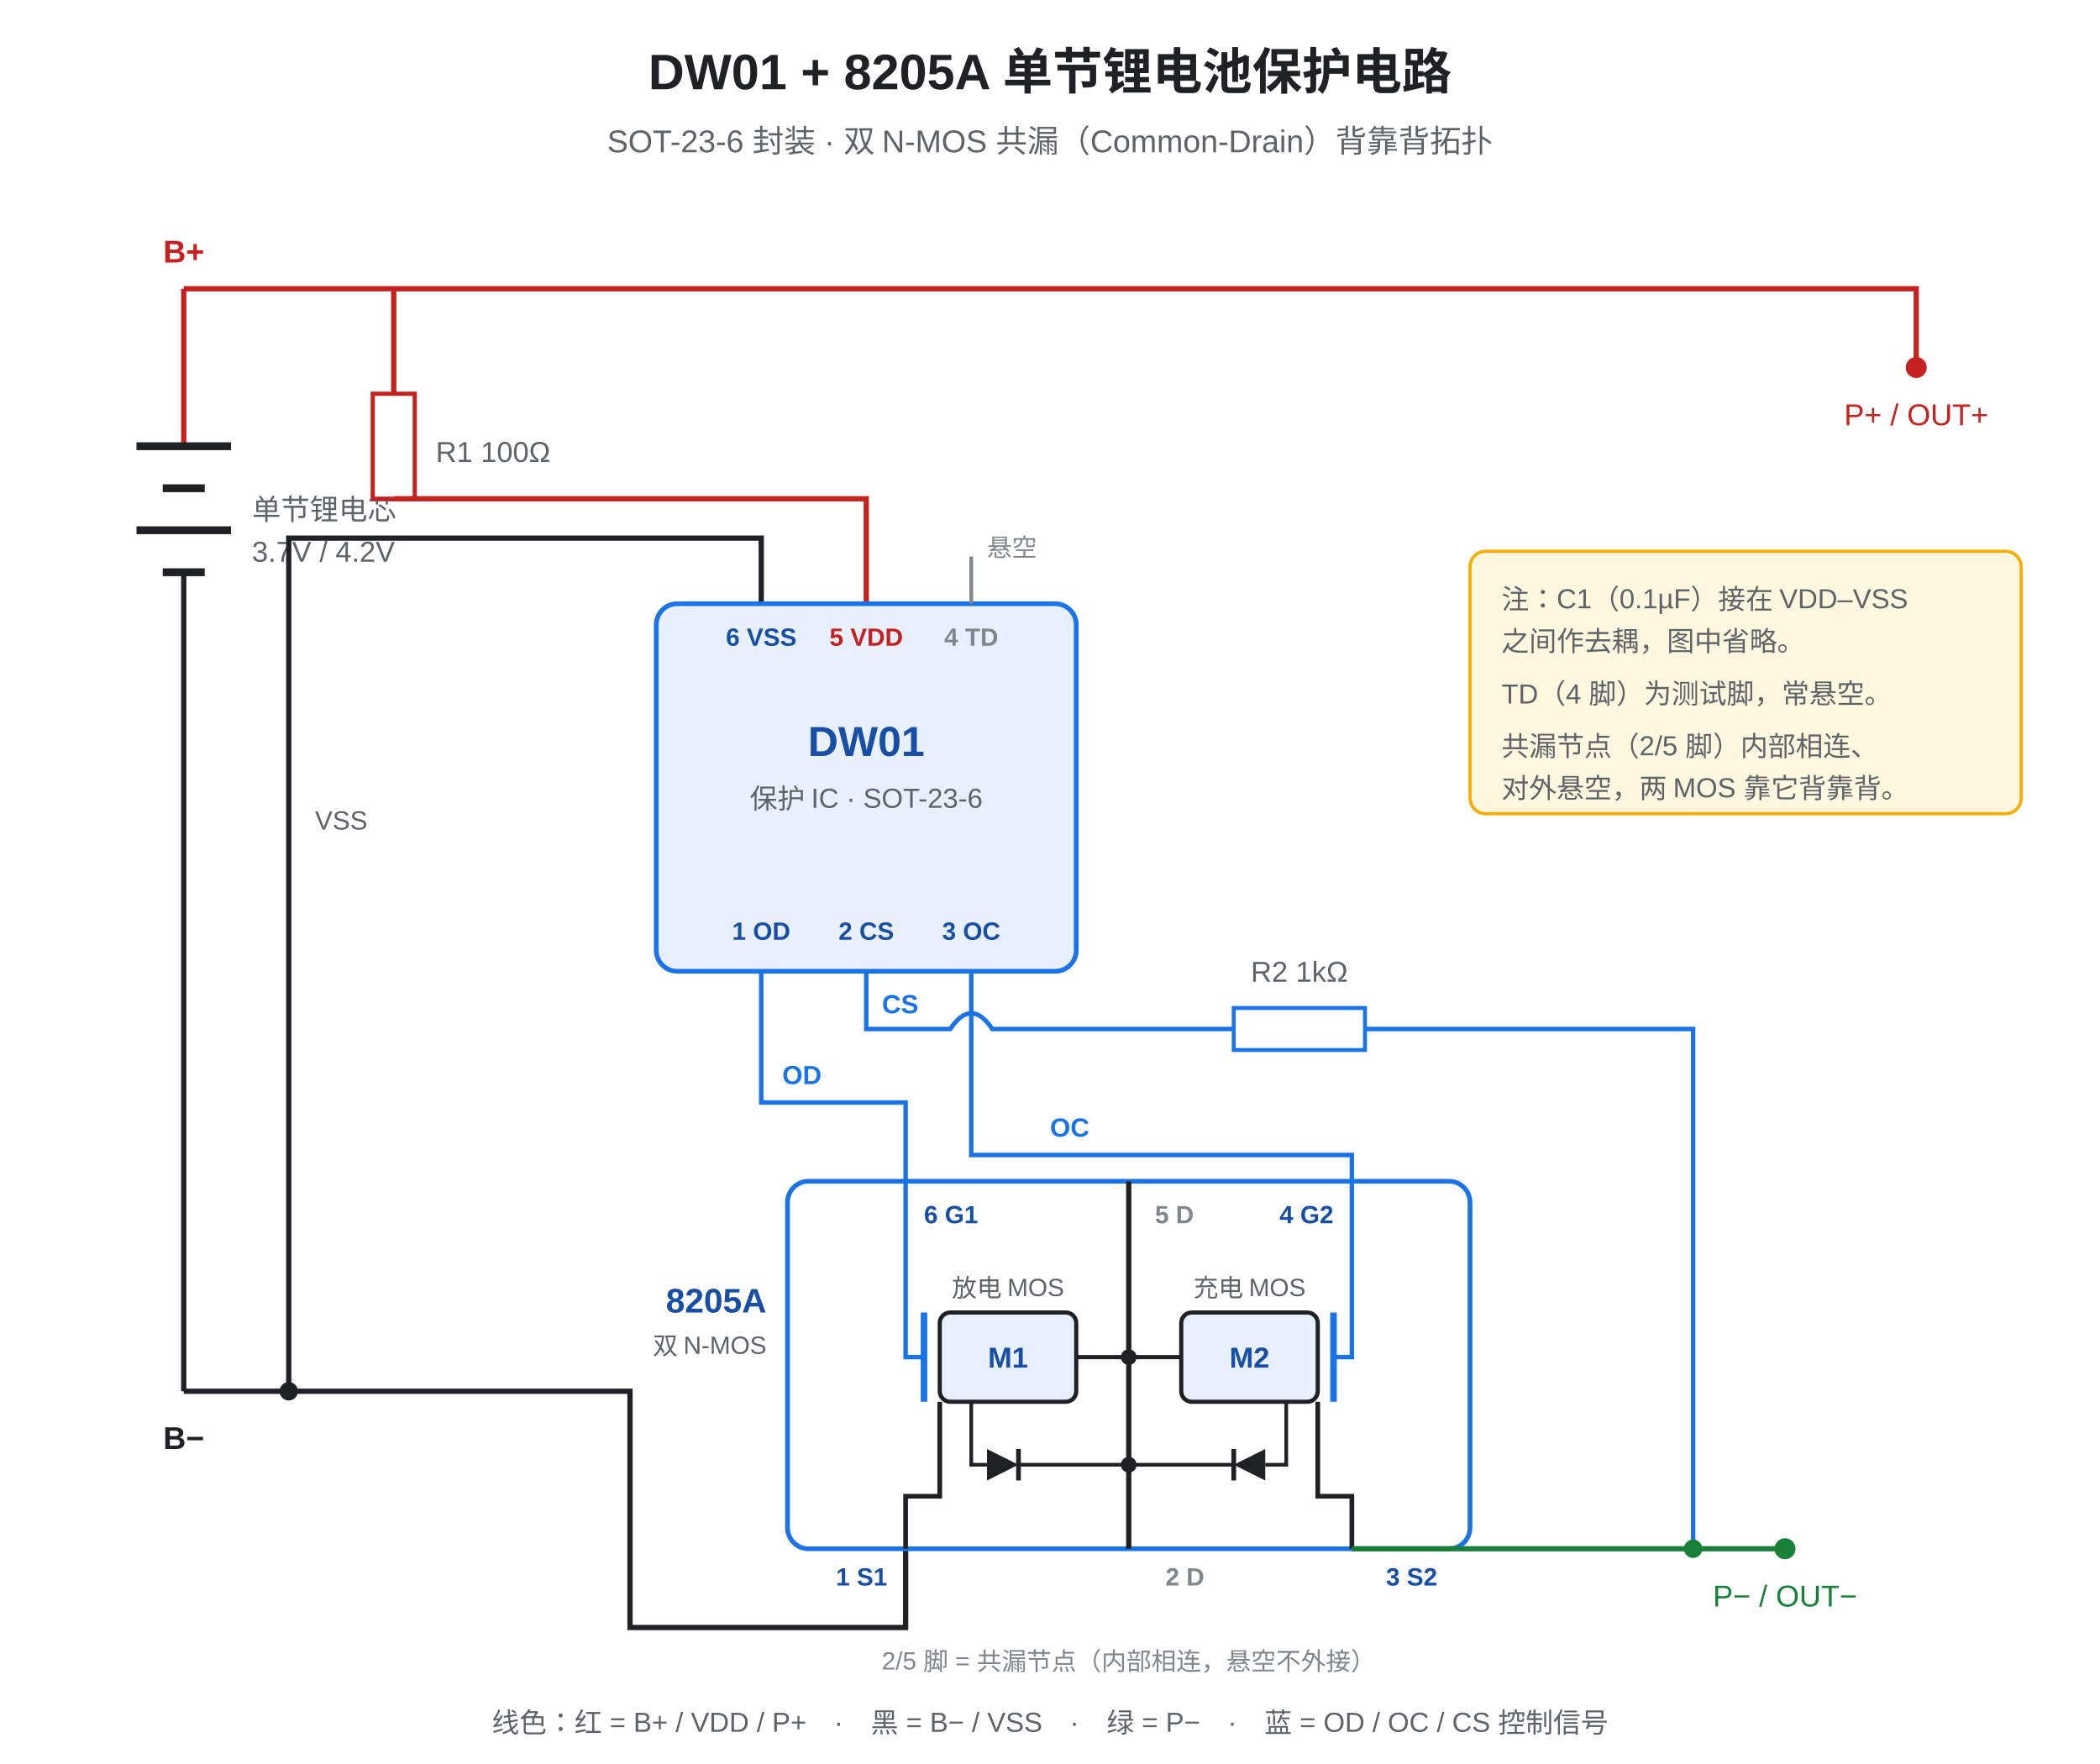
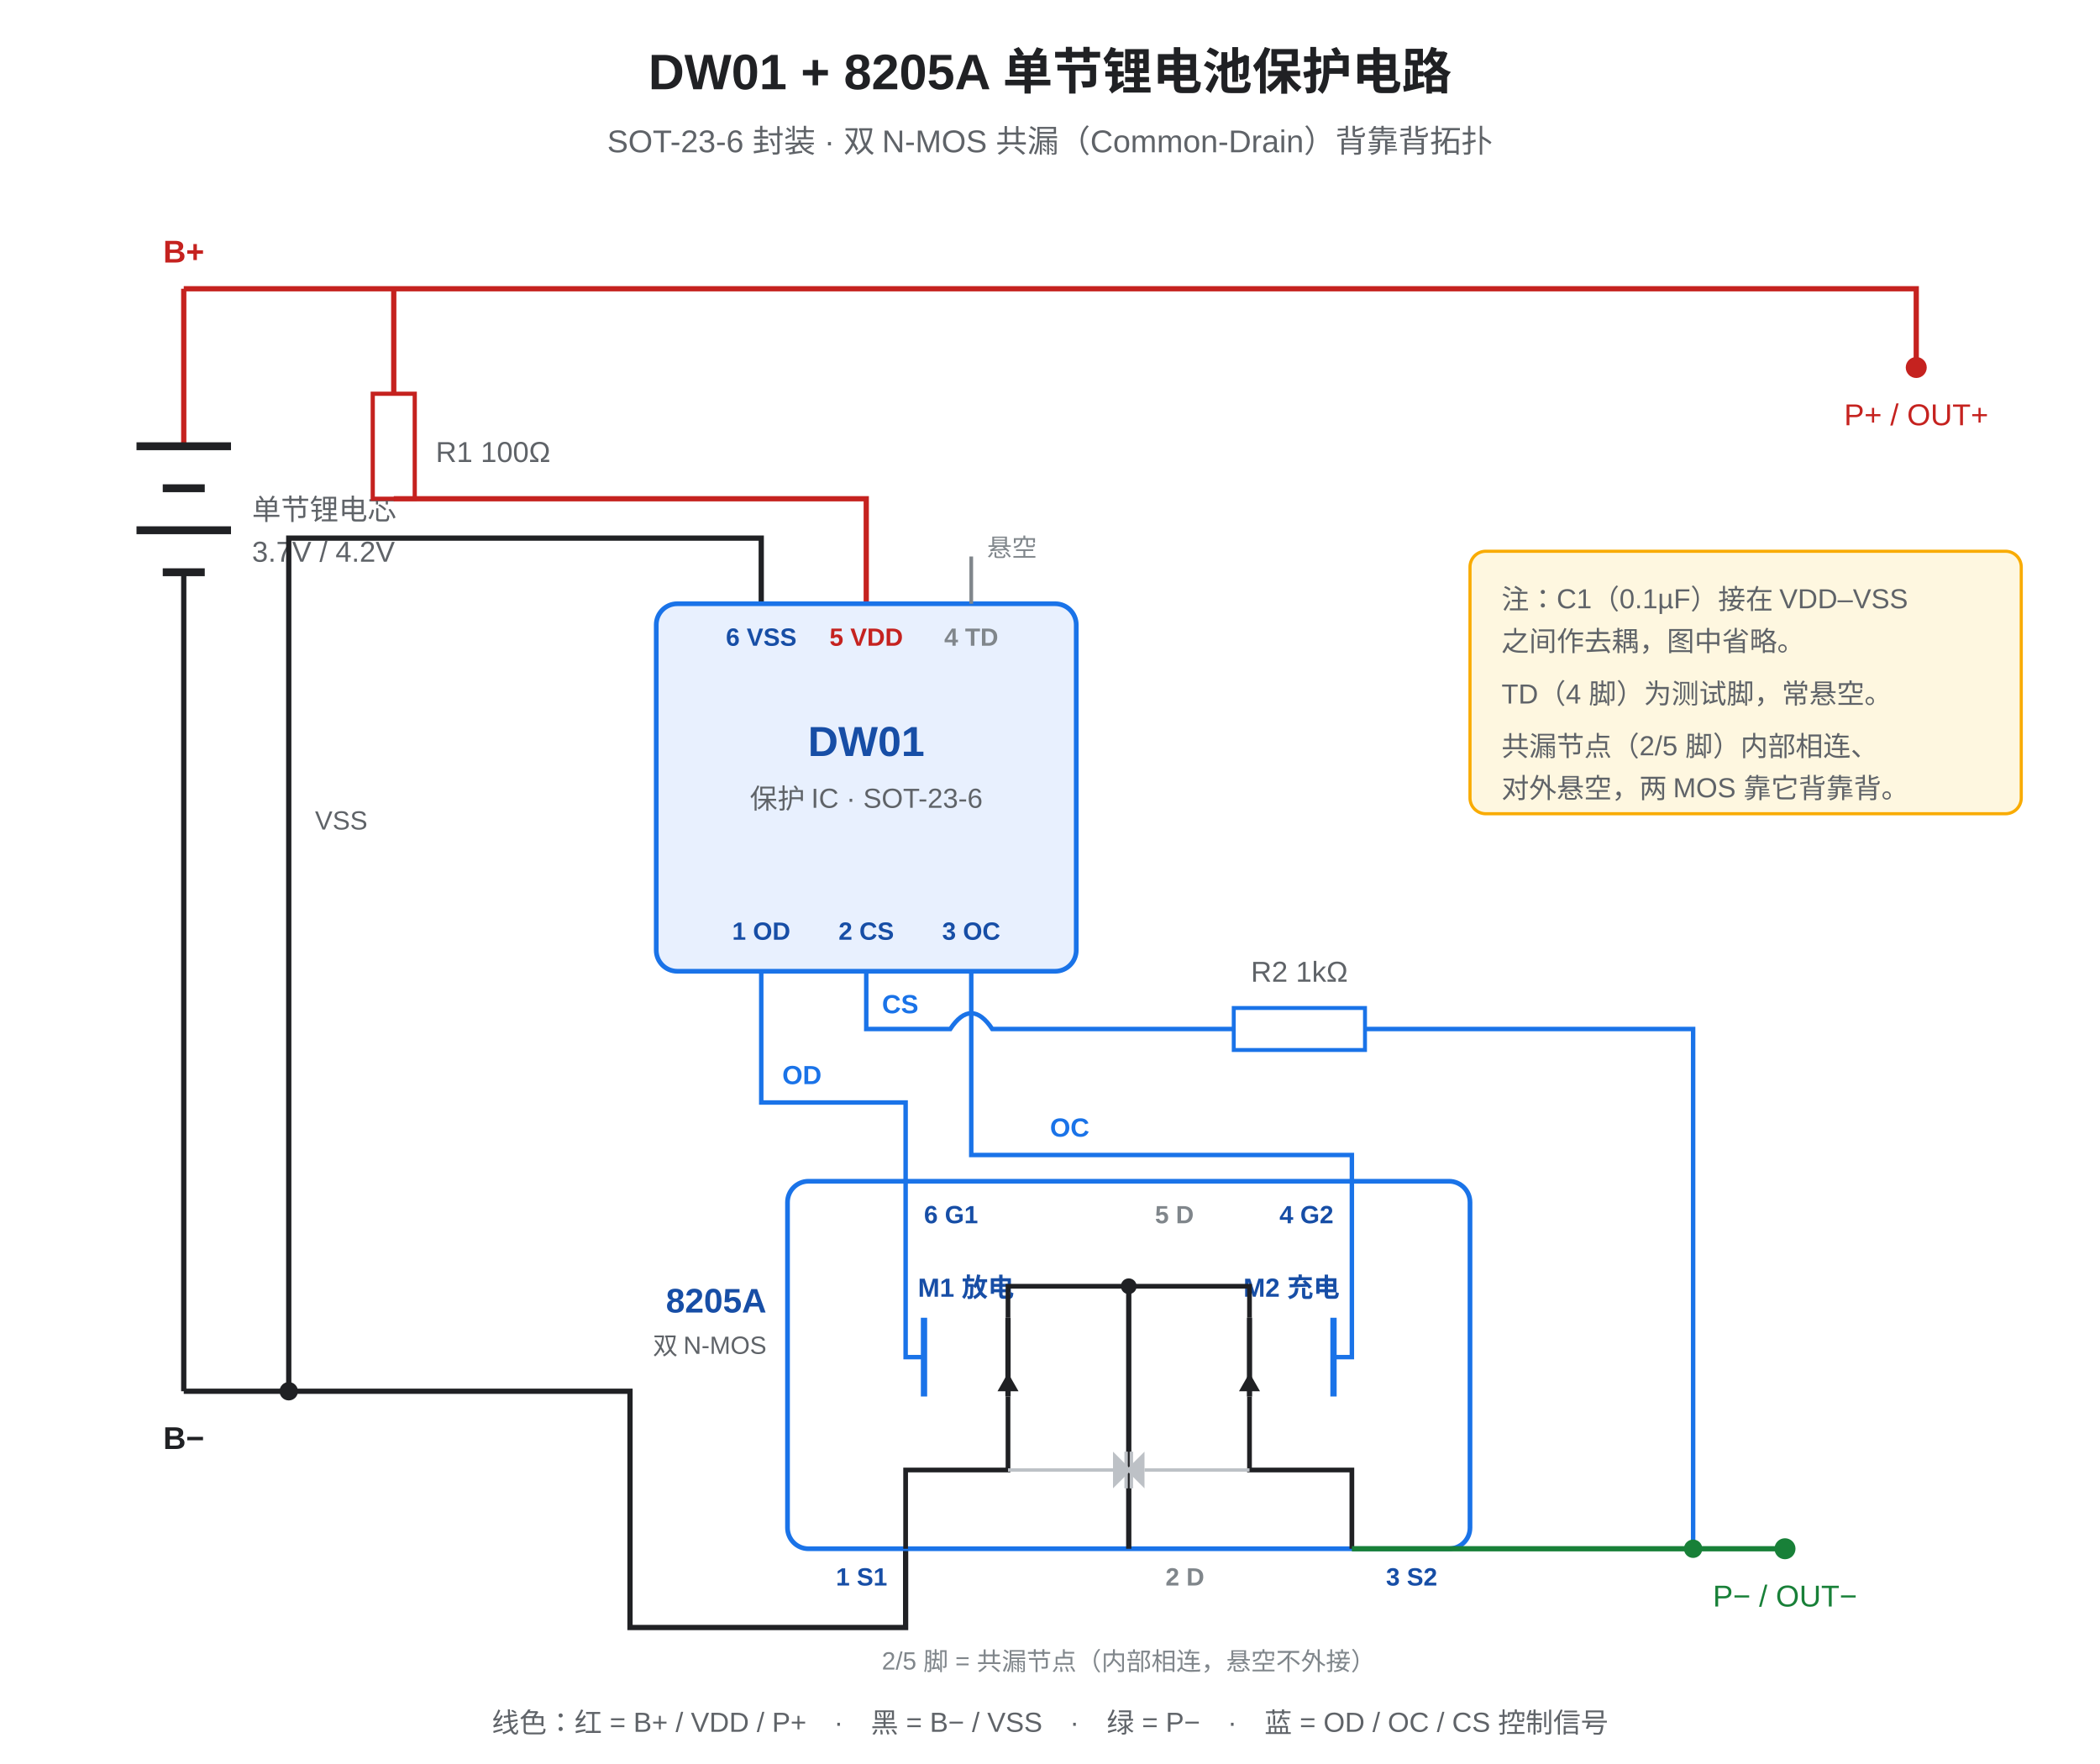
<svg xmlns="http://www.w3.org/2000/svg" viewBox="0 0 800 672" width="800" height="672" font-family="'Segoe UI','Helvetica Neue',Arial,'Microsoft YaHei',sans-serif">
  <rect x="0" y="0" width="800" height="672" fill="#ffffff" />
  <text x="400" y="34" text-anchor="middle" font-size="19" font-weight="700" fill="#202124">DW01 + 8205A 单节锂电池保护电路</text>
  <text x="400" y="58" text-anchor="middle" font-size="12" fill="#5f6368">SOT-23-6 封装 · 双 N-MOS 共漏（Common-Drain）背靠背拓扑</text>
  <path d="M70 110 L70 170" fill="none" stroke="#c5221f" stroke-width="2" />
  <line x1="52" y1="170" x2="88" y2="170" stroke="#202124" stroke-width="3" />
  <line x1="62" y1="186" x2="78" y2="186" stroke="#202124" stroke-width="3" />
  <line x1="52" y1="202" x2="88" y2="202" stroke="#202124" stroke-width="3" />
  <line x1="62" y1="218" x2="78" y2="218" stroke="#202124" stroke-width="3" />
  <path d="M70 218 L70 530" fill="none" stroke="#202124" stroke-width="2" />
  <text x="70" y="100" text-anchor="middle" font-size="12" font-weight="700" fill="#c5221f">B+</text>
  <text x="70" y="552" text-anchor="middle" font-size="12" font-weight="700" fill="#202124">B−</text>
  <text x="96" y="198" font-size="11" fill="#5f6368">单节锂电芯</text>
  <text x="96" y="214" font-size="11" fill="#5f6368">3.7V / 4.2V</text>
  <path d="M70 110 L730 110 L730 140" fill="none" stroke="#c5221f" stroke-width="2" />
  <circle cx="730" cy="140" r="4" fill="#c5221f" />
  <text x="730" y="162" text-anchor="middle" font-size="11.5" fill="#c5221f">P+ / OUT+</text>
  <path d="M150 110 L150 150" fill="none" stroke="#c5221f" stroke-width="2" />
  <rect x="142" y="150" width="16" height="40" fill="#ffffff" stroke="#c5221f" stroke-width="1.6" />
  <text x="166" y="176" font-size="11" fill="#5f6368">R1 100Ω</text>
  <path d="M150 190 L330 190 L330 230" fill="none" stroke="#c5221f" stroke-width="2" />
  <path d="M290 230 L290 205 L110 205 L110 530" fill="none" stroke="#202124" stroke-width="2" />
  <circle cx="110" cy="530" r="3.5" fill="#202124" />
  <text x="120" y="316" font-size="10" fill="#5f6368">VSS</text>
  <rect x="250" y="230" width="160" height="140" rx="8" fill="#e8f0fe" stroke="#1a73e8" stroke-width="1.8" />
  <text x="330" y="288" text-anchor="middle" font-size="16" font-weight="700" fill="#174ea6">DW01</text>
  <text x="330" y="308" text-anchor="middle" font-size="10.5" fill="#5f6368">保护 IC · SOT-23-6</text>
  <text x="290" y="246" text-anchor="middle" font-size="9.5" font-weight="700" fill="#174ea6">6 VSS</text>
  <text x="330" y="246" text-anchor="middle" font-size="9.5" font-weight="700" fill="#c5221f">5 VDD</text>
  <text x="370" y="246" text-anchor="middle" font-size="9.5" font-weight="700" fill="#80868b">4 TD</text>
  <text x="290" y="358" text-anchor="middle" font-size="9.5" font-weight="700" fill="#174ea6">1 OD</text>
  <text x="330" y="358" text-anchor="middle" font-size="9.5" font-weight="700" fill="#174ea6">2 CS</text>
  <text x="370" y="358" text-anchor="middle" font-size="9.5" font-weight="700" fill="#174ea6">3 OC</text>
  <path d="M370 230 L370 212" fill="none" stroke="#80868b" stroke-width="1.4" />
  <text x="376" y="212" font-size="9.5" fill="#80868b">悬空</text>
  <path d="M290 370 L290 420 L345 420 L345 450" fill="none" stroke="#1a73e8" stroke-width="1.7" />
  <text x="298" y="413" font-size="10" font-weight="700" fill="#1a73e8">OD</text>
  <path d="M370 370 L370 440 L515 440 L515 450" fill="none" stroke="#1a73e8" stroke-width="1.7" />
  <text x="400" y="433" font-size="10" font-weight="700" fill="#1a73e8">OC</text>
  <path d="M330 370 L330 392 L362 392 Q370 380 378 392 L645 392 L645 590" fill="none" stroke="#1a73e8" stroke-width="1.7" />
  <rect x="470" y="384" width="50" height="16" fill="#ffffff" stroke="#1a73e8" stroke-width="1.5" />
  <text x="495" y="374" text-anchor="middle" font-size="11" fill="#5f6368">R2 1kΩ</text>
  <text x="336" y="386" font-size="10" font-weight="700" fill="#1a73e8">CS</text>
  <path d="M70 530 L240 530 L240 620 L345 620 L345 590" fill="none" stroke="#202124" stroke-width="2" />
  <rect x="300" y="450" width="260" height="140" rx="8" fill="#ffffff" stroke="#1a73e8" stroke-width="1.8" />
  <text x="292" y="500" text-anchor="end" font-size="13" font-weight="700" fill="#174ea6">8205A</text>
  <text x="292" y="516" text-anchor="end" font-size="9.5" fill="#5f6368">双 N-MOS</text>
-   <path d="M430 450 L430 590" fill="none" stroke="#202124" stroke-width="2" />
-   <rect x="358" y="500" width="52" height="34" rx="4" fill="#e8f0fe" stroke="#202124" stroke-width="1.6" />
-   <text x="384" y="521" text-anchor="middle" font-size="11" font-weight="700" fill="#174ea6">M1</text>
-   <text x="384" y="494" text-anchor="middle" font-size="9.5" fill="#5f6368">放电 MOS</text>
-   <line x1="352" y1="500" x2="352" y2="534" stroke="#1a73e8" stroke-width="2.5" />
-   <path d="M370 534 L370 558 L376 558" fill="none" stroke="#202124" stroke-width="1.4" />
-   <polygon points="376,552 376,564 388,558" fill="#202124" />
-   <line x1="388" y1="552" x2="388" y2="564" stroke="#202124" stroke-width="1.8" />
-   <path d="M388 558 L430 558" fill="none" stroke="#202124" stroke-width="1.4" />
-   <rect x="450" y="500" width="52" height="34" rx="4" fill="#e8f0fe" stroke="#202124" stroke-width="1.6" />
-   <text x="476" y="521" text-anchor="middle" font-size="11" font-weight="700" fill="#174ea6">M2</text>
-   <text x="476" y="494" text-anchor="middle" font-size="9.5" fill="#5f6368">充电 MOS</text>
-   <line x1="508" y1="500" x2="508" y2="534" stroke="#1a73e8" stroke-width="2.5" />
-   <path d="M490 534 L490 558 L482 558" fill="none" stroke="#202124" stroke-width="1.4" />
-   <polygon points="482,552 482,564 470,558" fill="#202124" />
-   <line x1="470" y1="552" x2="470" y2="564" stroke="#202124" stroke-width="1.8" />
-   <path d="M470 558 L430 558" fill="none" stroke="#202124" stroke-width="1.4" />
-   <path d="M410 517 L430 517" fill="none" stroke="#202124" stroke-width="1.6" />
-   <path d="M450 517 L430 517" fill="none" stroke="#202124" stroke-width="1.6" />
-   <circle cx="430" cy="517" r="3" fill="#202124" />
-   <circle cx="430" cy="558" r="3" fill="#202124" />
+   <path d="M430 490 L430 590" fill="none" stroke="#202124" stroke-width="2" />
+   <text x="368" y="494" text-anchor="middle" font-size="10" font-weight="700" fill="#174ea6">M1 放电</text>
+   <line x1="352" y1="502" x2="352" y2="532" stroke="#1a73e8" stroke-width="2.4" />
+   <line x1="384" y1="502" x2="384" y2="532" stroke="#202124" stroke-width="2" />
+   <path d="M384 532 L384 560 L345 560 L345 590" fill="none" stroke="#202124" stroke-width="1.8" />
+   <polygon points="380,530 388,530 384,523" fill="#202124" />
+   <path d="M384 502 L384 490 L430 490" fill="none" stroke="#202124" stroke-width="1.8" />
+   <path d="M384 560 L424 560" fill="none" stroke="#bdc1c6" stroke-width="1.3" />
+   <polygon points="424,553 424,567 431,560" fill="#bdc1c6" />
+   <line x1="431" y1="553" x2="431" y2="567" stroke="#bdc1c6" stroke-width="1.3" />
+   <text x="492" y="494" text-anchor="middle" font-size="10" font-weight="700" fill="#174ea6">M2 充电</text>
+   <line x1="508" y1="502" x2="508" y2="532" stroke="#1a73e8" stroke-width="2.4" />
+   <line x1="476" y1="502" x2="476" y2="532" stroke="#202124" stroke-width="2" />
+   <path d="M476 532 L476 560 L515 560 L515 590" fill="none" stroke="#202124" stroke-width="1.8" />
+   <polygon points="472,530 480,530 476,523" fill="#202124" />
+   <path d="M476 502 L476 490 L430 490" fill="none" stroke="#202124" stroke-width="1.8" />
+   <path d="M476 560 L436 560" fill="none" stroke="#bdc1c6" stroke-width="1.3" />
+   <polygon points="436,553 436,567 429,560" fill="#bdc1c6" />
+   <line x1="429" y1="553" x2="429" y2="567" stroke="#bdc1c6" stroke-width="1.3" />
+   <circle cx="430" cy="490" r="3" fill="#202124" />
  <path d="M345 450 L345 517 L352 517" fill="none" stroke="#1a73e8" stroke-width="1.7" />
  <path d="M515 450 L515 517 L508 517" fill="none" stroke="#1a73e8" stroke-width="1.7" />
-   <path d="M345 590 L345 570 L358 570 L358 534" fill="none" stroke="#202124" stroke-width="1.8" />
-   <path d="M515 590 L515 570 L502 570 L502 534" fill="none" stroke="#202124" stroke-width="1.8" />
  <text x="352" y="466" font-size="9.5" font-weight="700" fill="#174ea6">6 G1</text>
  <text x="440" y="466" font-size="9.5" font-weight="700" fill="#80868b">5 D</text>
  <text x="508" y="466" text-anchor="end" font-size="9.5" font-weight="700" fill="#174ea6">4 G2</text>
  <text x="338" y="604" text-anchor="end" font-size="9.5" font-weight="700" fill="#174ea6">1 S1</text>
  <text x="444" y="604" font-size="9.5" font-weight="700" fill="#80868b">2 D</text>
  <text x="528" y="604" font-size="9.5" font-weight="700" fill="#174ea6">3 S2</text>
  <path d="M515 590 L680 590" fill="none" stroke="#188038" stroke-width="2" />
  <circle cx="645" cy="590" r="3.5" fill="#188038" />
  <circle cx="680" cy="590" r="4" fill="#188038" />
  <text x="680" y="612" text-anchor="middle" font-size="11.5" fill="#188038">P− / OUT−</text>
  <rect x="560" y="210" width="210" height="100" rx="6" fill="#fef7e0" stroke="#f9ab00" stroke-width="1.2" />
  <text x="572" y="232" font-size="10.5" fill="#5f6368">注：C1（0.1µF）接在 VDD–VSS</text>
  <text x="572" y="248" font-size="10.5" fill="#5f6368">之间作去耦，图中省略。</text>
  <text x="572" y="268" font-size="10.5" fill="#5f6368">TD（4 脚）为测试脚，常悬空。</text>
  <text x="572" y="288" font-size="10.5" fill="#5f6368">共漏节点（2/5 脚）内部相连、</text>
  <text x="572" y="304" font-size="10.5" fill="#5f6368">对外悬空，两 MOS 靠它背靠背。</text>
  <text x="430" y="636" text-anchor="middle" font-size="9.5" fill="#80868b">2/5 脚 = 共漏节点（内部相连，悬空不外接）</text>
  <text x="400" y="660" text-anchor="middle" font-size="10.5" fill="#5f6368">线色：红 = B+ / VDD / P+　·　黑 = B− / VSS　·　绿 = P−　·　蓝 = OD / OC / CS 控制信号</text>
</svg>
